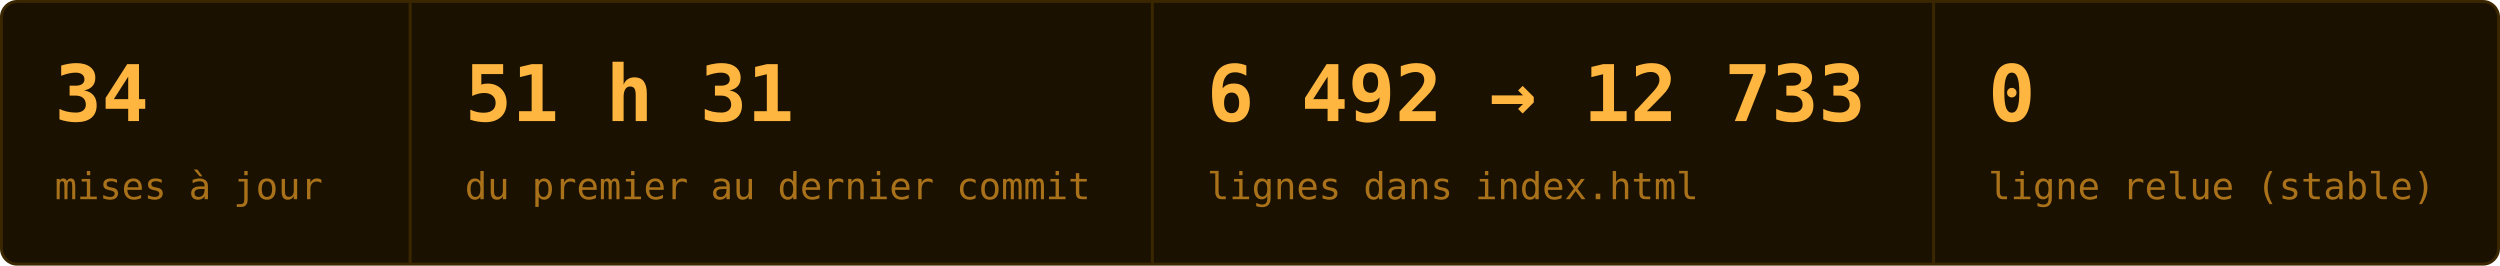
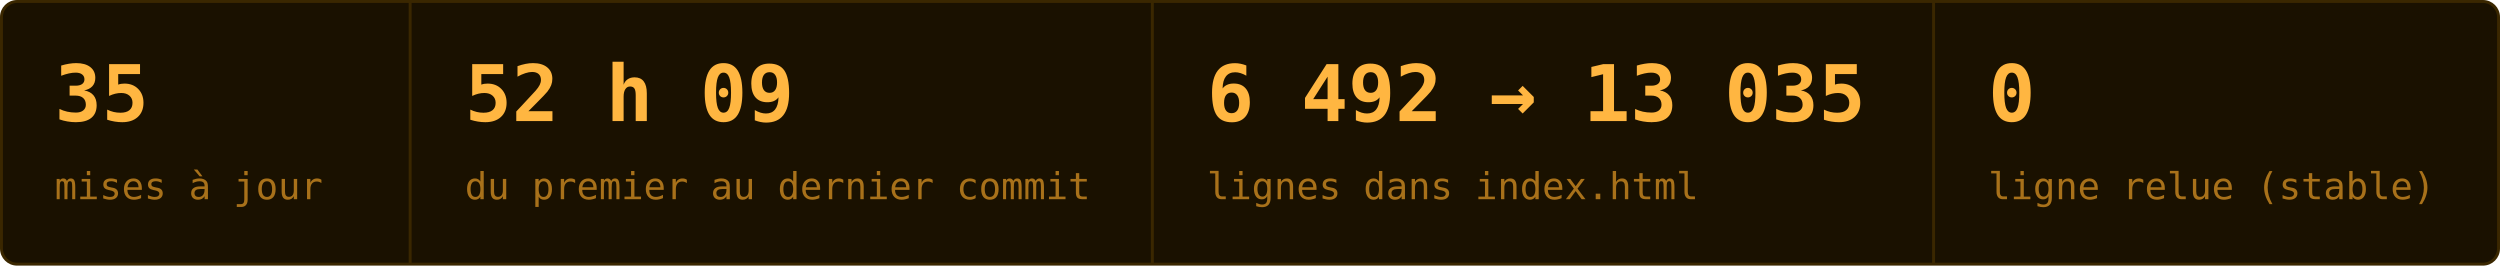
- <svg xmlns="http://www.w3.org/2000/svg" width="1280" height="136" viewBox="0 0 1280 136" role="img" aria-label="En chiffres : 34 mises à jour, 51 h 31 du premier au dernier commit, 6 492 → 12 733 lignes dans index.html, 0 ligne relue (stable)">
+ <svg xmlns="http://www.w3.org/2000/svg" width="1280" height="136" viewBox="0 0 1280 136" role="img" aria-label="En chiffres : 35 mises à jour, 52 h 09 du premier au dernier commit, 6 492 → 13 035 lignes dans index.html, 0 ligne relue (stable)">
  <rect x=".75" y=".75" width="1278.5" height="134.5" rx="8" fill="#1a1100" stroke="#3a2700" stroke-width="1.5" />
-   <text x="28.0" y="62" font-family="'JetBrains Mono', 'Cascadia Mono', Consolas, Menlo, 'DejaVu Sans Mono', monospace" font-size="40" font-weight="700" fill="#ffb641">34</text>
+   <text x="28.0" y="62" font-family="'JetBrains Mono', 'Cascadia Mono', Consolas, Menlo, 'DejaVu Sans Mono', monospace" font-size="40" font-weight="700" fill="#ffb641">35</text>
  <text x="28.0" y="102" font-family="'JetBrains Mono', 'Cascadia Mono', Consolas, Menlo, 'DejaVu Sans Mono', monospace" font-size="19" fill="#a8711a">mises à jour</text>
  <line x1="210.0" y1="1" x2="210.0" y2="135" stroke="#3a2700" stroke-width="1.5" />
-   <text x="238.0" y="62" font-family="'JetBrains Mono', 'Cascadia Mono', Consolas, Menlo, 'DejaVu Sans Mono', monospace" font-size="40" font-weight="700" fill="#ffb641">51 h 31</text>
+   <text x="238.0" y="62" font-family="'JetBrains Mono', 'Cascadia Mono', Consolas, Menlo, 'DejaVu Sans Mono', monospace" font-size="40" font-weight="700" fill="#ffb641">52 h 09</text>
  <text x="238.0" y="102" font-family="'JetBrains Mono', 'Cascadia Mono', Consolas, Menlo, 'DejaVu Sans Mono', monospace" font-size="19" fill="#a8711a">du premier au dernier commit</text>
  <line x1="590.0" y1="1" x2="590.0" y2="135" stroke="#3a2700" stroke-width="1.5" />
-   <text x="618.0" y="62" font-family="'JetBrains Mono', 'Cascadia Mono', Consolas, Menlo, 'DejaVu Sans Mono', monospace" font-size="40" font-weight="700" fill="#ffb641">6 492 → 12 733</text>
+   <text x="618.0" y="62" font-family="'JetBrains Mono', 'Cascadia Mono', Consolas, Menlo, 'DejaVu Sans Mono', monospace" font-size="40" font-weight="700" fill="#ffb641">6 492 → 13 035</text>
  <text x="618.0" y="102" font-family="'JetBrains Mono', 'Cascadia Mono', Consolas, Menlo, 'DejaVu Sans Mono', monospace" font-size="19" fill="#a8711a">lignes dans index.html</text>
  <line x1="990.0" y1="1" x2="990.0" y2="135" stroke="#3a2700" stroke-width="1.5" />
  <text x="1018.0" y="62" font-family="'JetBrains Mono', 'Cascadia Mono', Consolas, Menlo, 'DejaVu Sans Mono', monospace" font-size="40" font-weight="700" fill="#ffb641">0</text>
  <text x="1018.0" y="102" font-family="'JetBrains Mono', 'Cascadia Mono', Consolas, Menlo, 'DejaVu Sans Mono', monospace" font-size="19" fill="#a8711a">ligne relue (stable)</text>
</svg>
